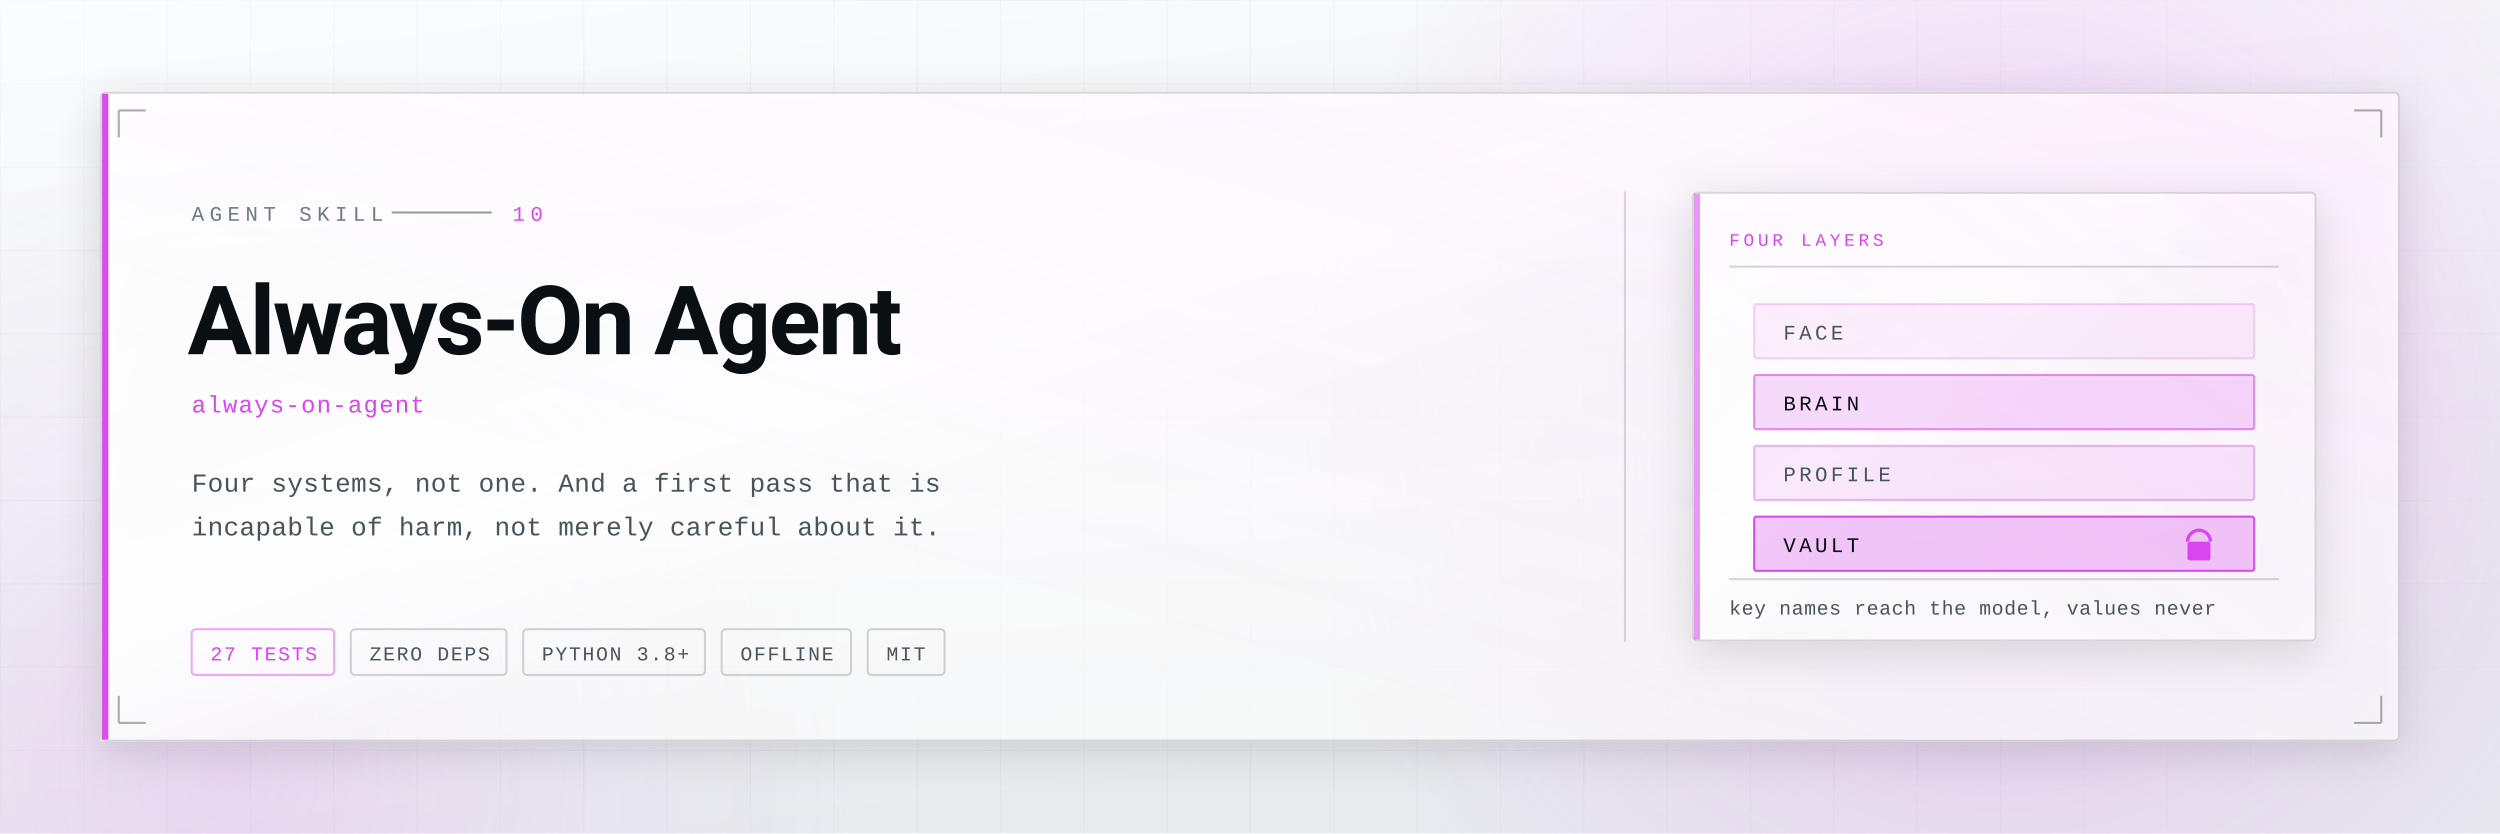
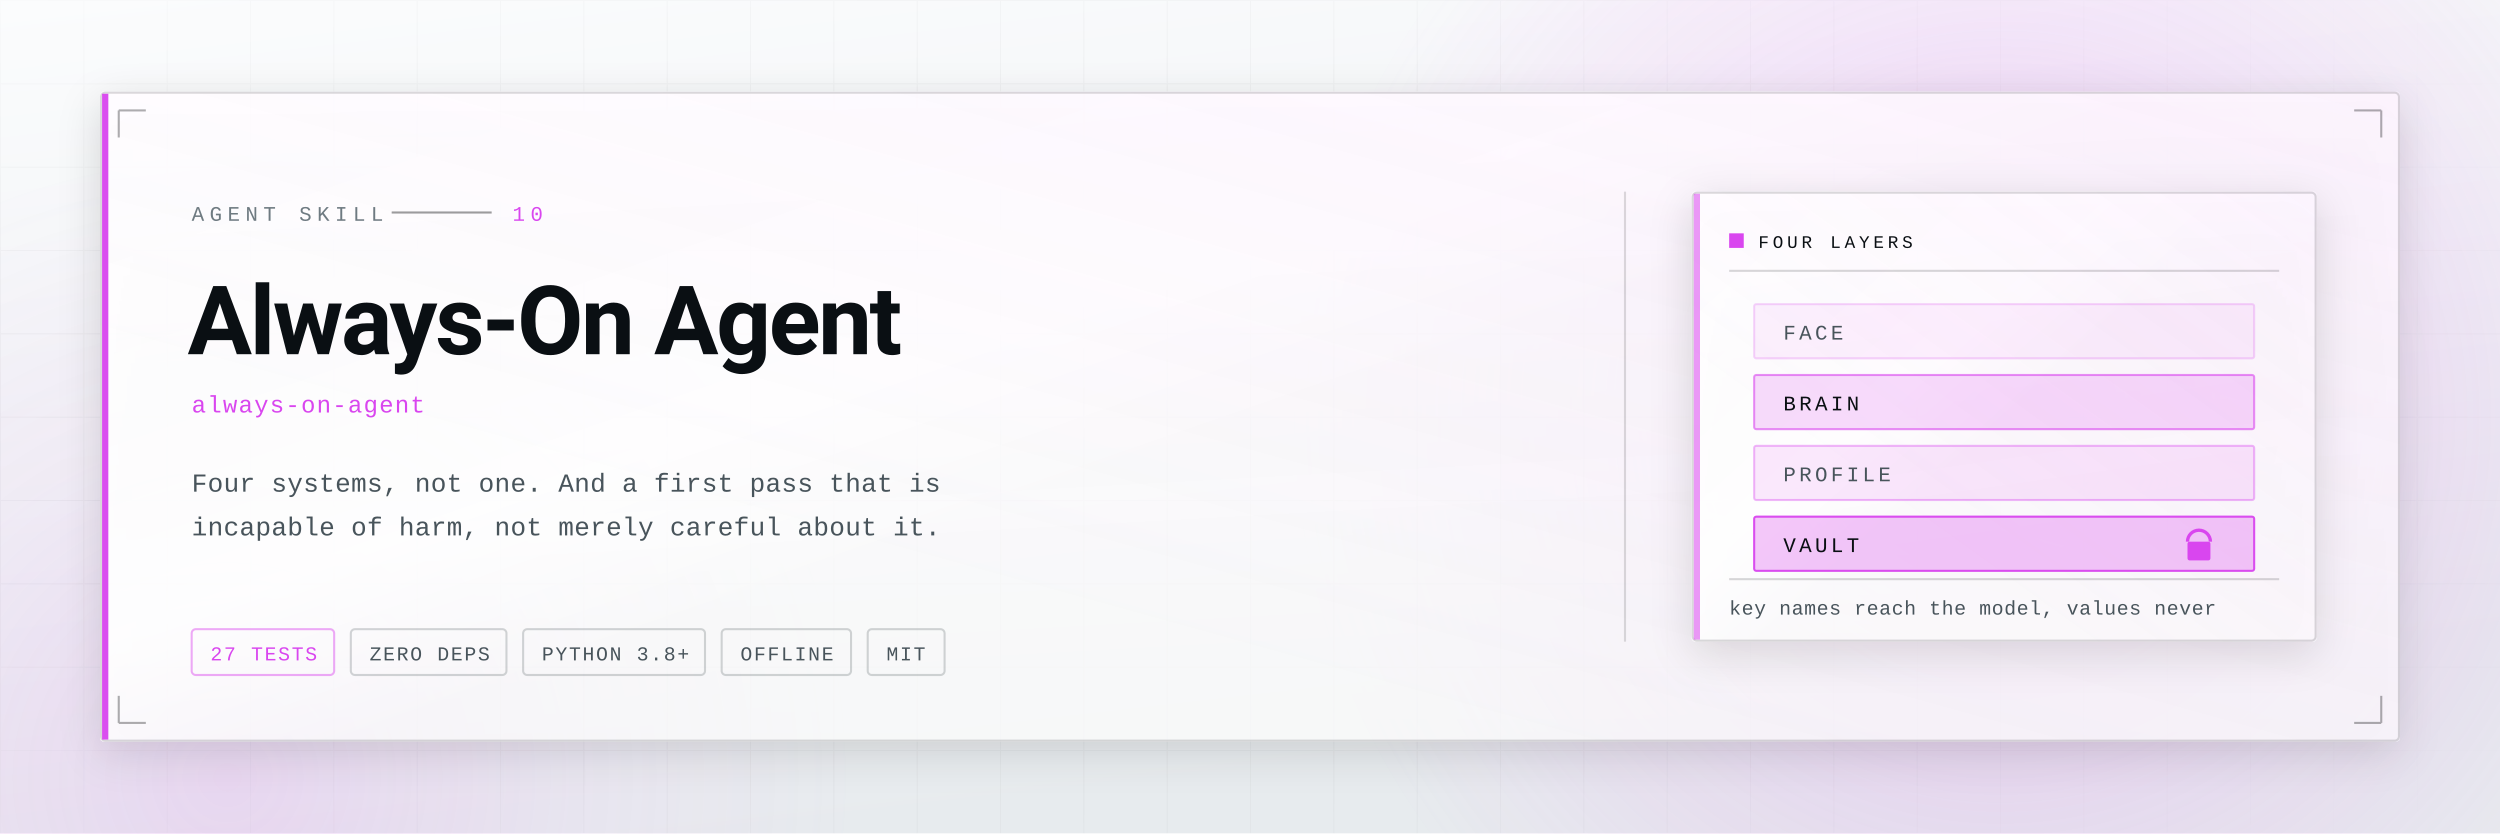
<svg xmlns="http://www.w3.org/2000/svg" width="1200" height="400" viewBox="0 0 1200 400" role="img">
  <defs>
    <linearGradient id="bg1" x1="0" y1="0" x2="0.35" y2="1">
      <stop offset="0" stop-color="#FBFCFD" />
      <stop offset="1" stop-color="#E7EBEE" />
    </linearGradient>
    <pattern id="grid2" width="40" height="40" patternUnits="userSpaceOnUse">
      <path d="M 40 0 L 0 0 0 40" fill="none" stroke="#0A0C0E" stroke-opacity="0.070" stroke-width="1" />
    </pattern>
    <radialGradient id="gmask3" cx="0.42" cy="0.5" r="0.75">
      <stop offset="0" stop-color="#fff" stop-opacity="1" />
      <stop offset="1" stop-color="#fff" stop-opacity="0" />
    </radialGradient>
    <mask id="gmask3m">
      <rect width="1200" height="400" fill="url(#gmask3)" />
    </mask>
    <radialGradient id="glow4" cx="0.5" cy="0.5" r="0.5">
      <stop offset="0" stop-color="#D946EF" stop-opacity="0.300" />
      <stop offset="0.55" stop-color="#D946EF" stop-opacity="0.105" />
      <stop offset="1" stop-color="#D946EF" stop-opacity="0" />
    </radialGradient>
    <radialGradient id="glow5" cx="0.5" cy="0.5" r="0.5">
      <stop offset="0" stop-color="#D946EF" stop-opacity="0.135" />
      <stop offset="0.55" stop-color="#D946EF" stop-opacity="0.047" />
      <stop offset="1" stop-color="#D946EF" stop-opacity="0" />
    </radialGradient>
    <linearGradient id="pane6" x1="0" y1="0" x2="0.2" y2="1">
      <stop offset="0" stop-color="#FFFFFF" stop-opacity="0.950" />
      <stop offset="1" stop-color="#FFFFFF" stop-opacity="0.740" />
    </linearGradient>
    <filter id="sh7" x="-20%" y="-20%" width="140%" height="160%">
      <feDropShadow dx="0" dy="6" stdDeviation="10" flood-color="#0A0C0E" flood-opacity="0.160" />
    </filter>
    <linearGradient id="sheen8" x1="0" y1="0" x2="1" y2="0.8">
      <stop offset="0" stop-color="#FFFFFF" stop-opacity="0" />
      <stop offset="0.42" stop-color="#FFFFFF" stop-opacity="0.765" />
      <stop offset="0.56" stop-color="#FFFFFF" stop-opacity="0" />
    </linearGradient>
    <clipPath id="clip9">
      <rect x="48.0" y="44.0" width="1104.0" height="312.0" rx="2" />
    </clipPath>
    <linearGradient id="edge10" x1="0" y1="0" x2="1" y2="0">
      <stop offset="0" stop-color="#FFFFFF" stop-opacity="0" />
      <stop offset="0.25" stop-color="#FFFFFF" stop-opacity="1.870" />
      <stop offset="0.75" stop-color="#FFFFFF" stop-opacity="0.680" />
      <stop offset="1" stop-color="#FFFFFF" stop-opacity="0" />
    </linearGradient>
    <linearGradient id="tint11" x1="1" y1="0" x2="0" y2="1">
      <stop offset="0" stop-color="#D946EF" stop-opacity="0.055" />
      <stop offset="0.7" stop-color="#D946EF" stop-opacity="0" />
    </linearGradient>
    <linearGradient id="pane12" x1="0" y1="0" x2="0.2" y2="1">
      <stop offset="0" stop-color="#FFFFFF" stop-opacity="0.950" />
      <stop offset="1" stop-color="#FFFFFF" stop-opacity="0.740" />
    </linearGradient>
    <filter id="sh13" x="-20%" y="-20%" width="140%" height="160%">
      <feDropShadow dx="0" dy="6" stdDeviation="10" flood-color="#0A0C0E" flood-opacity="0.160" />
    </filter>
    <linearGradient id="sheen14" x1="0" y1="0" x2="1" y2="0.8">
      <stop offset="0" stop-color="#FFFFFF" stop-opacity="0" />
      <stop offset="0.42" stop-color="#FFFFFF" stop-opacity="0.765" />
      <stop offset="0.56" stop-color="#FFFFFF" stop-opacity="0" />
    </linearGradient>
    <clipPath id="clip15">
      <rect x="812.0" y="92.0" width="300.0" height="216.0" rx="2" />
    </clipPath>
    <linearGradient id="edge16" x1="0" y1="0" x2="1" y2="0">
      <stop offset="0" stop-color="#FFFFFF" stop-opacity="0" />
      <stop offset="0.25" stop-color="#FFFFFF" stop-opacity="1.870" />
      <stop offset="0.75" stop-color="#FFFFFF" stop-opacity="0.680" />
      <stop offset="1" stop-color="#FFFFFF" stop-opacity="0" />
    </linearGradient>
    <linearGradient id="tint17" x1="1" y1="0" x2="0" y2="1">
      <stop offset="0" stop-color="#D946EF" stop-opacity="0.055" />
      <stop offset="0.7" stop-color="#D946EF" stop-opacity="0" />
    </linearGradient>
  </defs>
  <rect width="1200" height="400" fill="url(#bg1)" />
  <rect width="1200" height="400" fill="url(#grid2)" mask="url(#gmask3m)" />
  <circle cx="960.0" cy="200.0" r="340.0" fill="url(#glow4)" />
  <circle cx="110.0" cy="372.0" r="300.0" fill="url(#glow5)" />
  <rect x="48.0" y="44.0" width="1104.0" height="312.0" rx="2" fill="url(#pane6)" filter="url(#sh7)" />
  <g clip-path="url(#clip9)">
    <rect x="48.0" y="44.0" width="1104.0" height="312.0" fill="url(#sheen8)" />
  </g>
  <rect x="48.0" y="44.0" width="1104.0" height="1" fill="url(#edge10)" />
  <rect x="48.0" y="44.0" width="1104.0" height="312.0" rx="2" fill="url(#tint11)" />
  <rect x="48.5" y="44.5" width="1103.0" height="311.0" rx="2" fill="none" stroke="#0A0C0E" stroke-opacity="0.150" stroke-width="1" />
  <rect x="49.0" y="45.0" width="3" height="310.0" fill="#D946EF" fill-opacity="0.95" />
  <path d="M 57.0 53.0 h 13.0 M 57.0 53.0 v 13.0" stroke="#0A0C0E" stroke-opacity="0.330" stroke-width="1" />
  <path d="M 1143.0 53.0 h -13.0 M 1143.0 53.0 v 13.0" stroke="#0A0C0E" stroke-opacity="0.330" stroke-width="1" />
  <path d="M 57.0 347.0 h 13.0 M 57.0 347.0 v -13.0" stroke="#0A0C0E" stroke-opacity="0.330" stroke-width="1" />
  <path d="M 1143.0 347.0 h -13.0 M 1143.0 347.0 v -13.0" stroke="#0A0C0E" stroke-opacity="0.330" stroke-width="1" />
  <text x="92.0" y="106.0" font-family="ui-monospace, SFMono-Regular, Menlo, Consolas, &quot;Liberation Mono&quot;, monospace" font-size="10.0" font-weight="400" fill="#6E7A81" text-anchor="start" letter-spacing="2.60">AGENT SKILL</text>
  <line x1="188.0" y1="102.0" x2="236.0" y2="102.0" stroke="#0A0C0E" stroke-opacity="0.400" stroke-width="1.0" />
  <text x="246.0" y="106.0" font-family="ui-monospace, SFMono-Regular, Menlo, Consolas, &quot;Liberation Mono&quot;, monospace" font-size="10.0" font-weight="400" fill="#D946EF" text-anchor="start" letter-spacing="2.60">10</text>
  <text x="90.0" y="170.0" font-family="system-ui, -apple-system, &quot;Segoe UI&quot;, Roboto, Helvetica, Arial, sans-serif" font-size="46.0" font-weight="700" fill="#0A0F13" text-anchor="start" letter-spacing="-1.10">Always-On Agent</text>
  <text x="92.0" y="198.0" font-family="ui-monospace, SFMono-Regular, Menlo, Consolas, &quot;Liberation Mono&quot;, monospace" font-size="11.5" font-weight="400" fill="#D946EF" text-anchor="start" letter-spacing="0.60">always-on-agent</text>
  <text x="92.0" y="236.0" font-family="ui-monospace, SFMono-Regular, Menlo, Consolas, &quot;Liberation Mono&quot;, monospace" font-size="12.5" font-weight="400" fill="#48545B" text-anchor="start" letter-spacing="0.15">Four systems, not one. And a first pass that is</text>
  <text x="92.0" y="257.0" font-family="ui-monospace, SFMono-Regular, Menlo, Consolas, &quot;Liberation Mono&quot;, monospace" font-size="12.5" font-weight="400" fill="#48545B" text-anchor="start" letter-spacing="0.15">incapable of harm, not merely careful about it.</text>
  <rect x="92.0" y="302.0" width="68.4" height="22" rx="2" fill="none" stroke="#D946EF" stroke-opacity="0.450" />
  <text x="101.0" y="317.0" font-family="ui-monospace, SFMono-Regular, Menlo, Consolas, &quot;Liberation Mono&quot;, monospace" font-size="9.5" font-weight="400" fill="#D946EF" text-anchor="start" letter-spacing="0.80">27 TESTS</text>
  <rect x="168.4" y="302.0" width="74.7" height="22" rx="2" fill="none" stroke="#48545B" stroke-opacity="0.240" />
  <text x="177.4" y="317.0" font-family="ui-monospace, SFMono-Regular, Menlo, Consolas, &quot;Liberation Mono&quot;, monospace" font-size="9.5" font-weight="400" fill="#48545B" text-anchor="start" letter-spacing="0.80">ZERO DEPS</text>
  <rect x="251.1" y="302.0" width="87.3" height="22" rx="2" fill="none" stroke="#48545B" stroke-opacity="0.240" />
  <text x="260.1" y="317.0" font-family="ui-monospace, SFMono-Regular, Menlo, Consolas, &quot;Liberation Mono&quot;, monospace" font-size="9.5" font-weight="400" fill="#48545B" text-anchor="start" letter-spacing="0.80">PYTHON 3.8+</text>
  <rect x="346.4" y="302.0" width="62.1" height="22" rx="2" fill="none" stroke="#48545B" stroke-opacity="0.240" />
  <text x="355.4" y="317.0" font-family="ui-monospace, SFMono-Regular, Menlo, Consolas, &quot;Liberation Mono&quot;, monospace" font-size="9.5" font-weight="400" fill="#48545B" text-anchor="start" letter-spacing="0.80">OFFLINE</text>
  <rect x="416.5" y="302.0" width="36.9" height="22" rx="2" fill="none" stroke="#48545B" stroke-opacity="0.240" />
  <text x="425.5" y="317.0" font-family="ui-monospace, SFMono-Regular, Menlo, Consolas, &quot;Liberation Mono&quot;, monospace" font-size="9.5" font-weight="400" fill="#48545B" text-anchor="start" letter-spacing="0.80">MIT</text>
  <line x1="780.0" y1="92.0" x2="780.0" y2="308.0" stroke="#0A0C0E" stroke-opacity="0.140" stroke-width="1.0" />
  <rect x="812.0" y="92.0" width="300.0" height="216.0" rx="2" fill="url(#pane12)" filter="url(#sh13)" />
  <g clip-path="url(#clip15)">
    <rect x="812.0" y="92.0" width="300.0" height="216.0" fill="url(#sheen14)" />
  </g>
  <rect x="812.0" y="92.0" width="300.0" height="1" fill="url(#edge16)" />
  <rect x="812.0" y="92.0" width="300.0" height="216.0" rx="2" fill="url(#tint17)" />
  <rect x="812.5" y="92.5" width="299.0" height="215.0" rx="2" fill="none" stroke="#0A0C0E" stroke-opacity="0.150" stroke-width="1" />
  <rect x="813.0" y="93.0" width="3" height="214.0" fill="#D946EF" fill-opacity="0.55" />
-   <text x="830.0" y="118.0" font-family="ui-monospace, SFMono-Regular, Menlo, Consolas, &quot;Liberation Mono&quot;, monospace" font-size="8.5" font-weight="400" fill="#D946EF" text-anchor="start" letter-spacing="1.80">FOUR LAYERS</text>
-   <line x1="830.0" y1="128.0" x2="1094.0" y2="128.0" stroke="#0A0C0E" stroke-opacity="0.160" stroke-width="1.0" />
+   <rect x="830.0" y="112.0" width="7" height="7" fill="#D946EF" />
+   <text x="844.0" y="119.0" font-family="ui-monospace, SFMono-Regular, Menlo, Consolas, &quot;Liberation Mono&quot;, monospace" font-size="8.5" font-weight="400" fill="#0A0F13" text-anchor="start" letter-spacing="1.80">FOUR LAYERS</text>
+   <line x1="830.0" y1="130.0" x2="1094.0" y2="130.0" stroke="#0A0C0E" stroke-opacity="0.160" stroke-width="1.0" />
  <rect x="842.0" y="146.0" width="240.0" height="26" rx="1" fill="#D946EF" fill-opacity="0.07" stroke="#D946EF" stroke-opacity="0.22" />
  <text x="856.0" y="163.0" font-family="ui-monospace, SFMono-Regular, Menlo, Consolas, &quot;Liberation Mono&quot;, monospace" font-size="10.0" font-weight="400" fill="#48545B" text-anchor="start" letter-spacing="1.60">FACE</text>
  <rect x="842.0" y="180.0" width="240.0" height="26" rx="1" fill="#D946EF" fill-opacity="0.19" stroke="#D946EF" stroke-opacity="0.60" />
  <text x="856.0" y="197.0" font-family="ui-monospace, SFMono-Regular, Menlo, Consolas, &quot;Liberation Mono&quot;, monospace" font-size="10.0" font-weight="400" fill="#0A0F13" text-anchor="start" letter-spacing="1.60">BRAIN</text>
  <rect x="842.0" y="214.0" width="240.0" height="26" rx="1" fill="#D946EF" fill-opacity="0.12" stroke="#D946EF" stroke-opacity="0.38" />
  <text x="856.0" y="231.0" font-family="ui-monospace, SFMono-Regular, Menlo, Consolas, &quot;Liberation Mono&quot;, monospace" font-size="10.0" font-weight="400" fill="#48545B" text-anchor="start" letter-spacing="1.60">PROFILE</text>
  <rect x="842.0" y="248.0" width="240.0" height="26" rx="1" fill="#D946EF" fill-opacity="0.30" stroke="#D946EF" stroke-opacity="0.95" />
  <text x="856.0" y="265.0" font-family="ui-monospace, SFMono-Regular, Menlo, Consolas, &quot;Liberation Mono&quot;, monospace" font-size="10.0" font-weight="400" fill="#0A0F13" text-anchor="start" letter-spacing="1.60">VAULT</text>
  <rect x="1050.0" y="260.0" width="11" height="9" rx="1" fill="#D946EF" />
  <path d="M 1050.0 260.0 a 5.5 5.5 0 0 1 11 0" fill="none" stroke="#D946EF" stroke-width="1.6" />
  <line x1="830.0" y1="278.0" x2="1094.0" y2="278.0" stroke="#0A0C0E" stroke-opacity="0.160" stroke-width="1.0" />
  <text x="830.0" y="295.0" font-family="ui-monospace, SFMono-Regular, Menlo, Consolas, &quot;Liberation Mono&quot;, monospace" font-size="9.5" font-weight="400" fill="#48545B" text-anchor="start" letter-spacing="0.30">key names reach the model, values never</text>
</svg>
